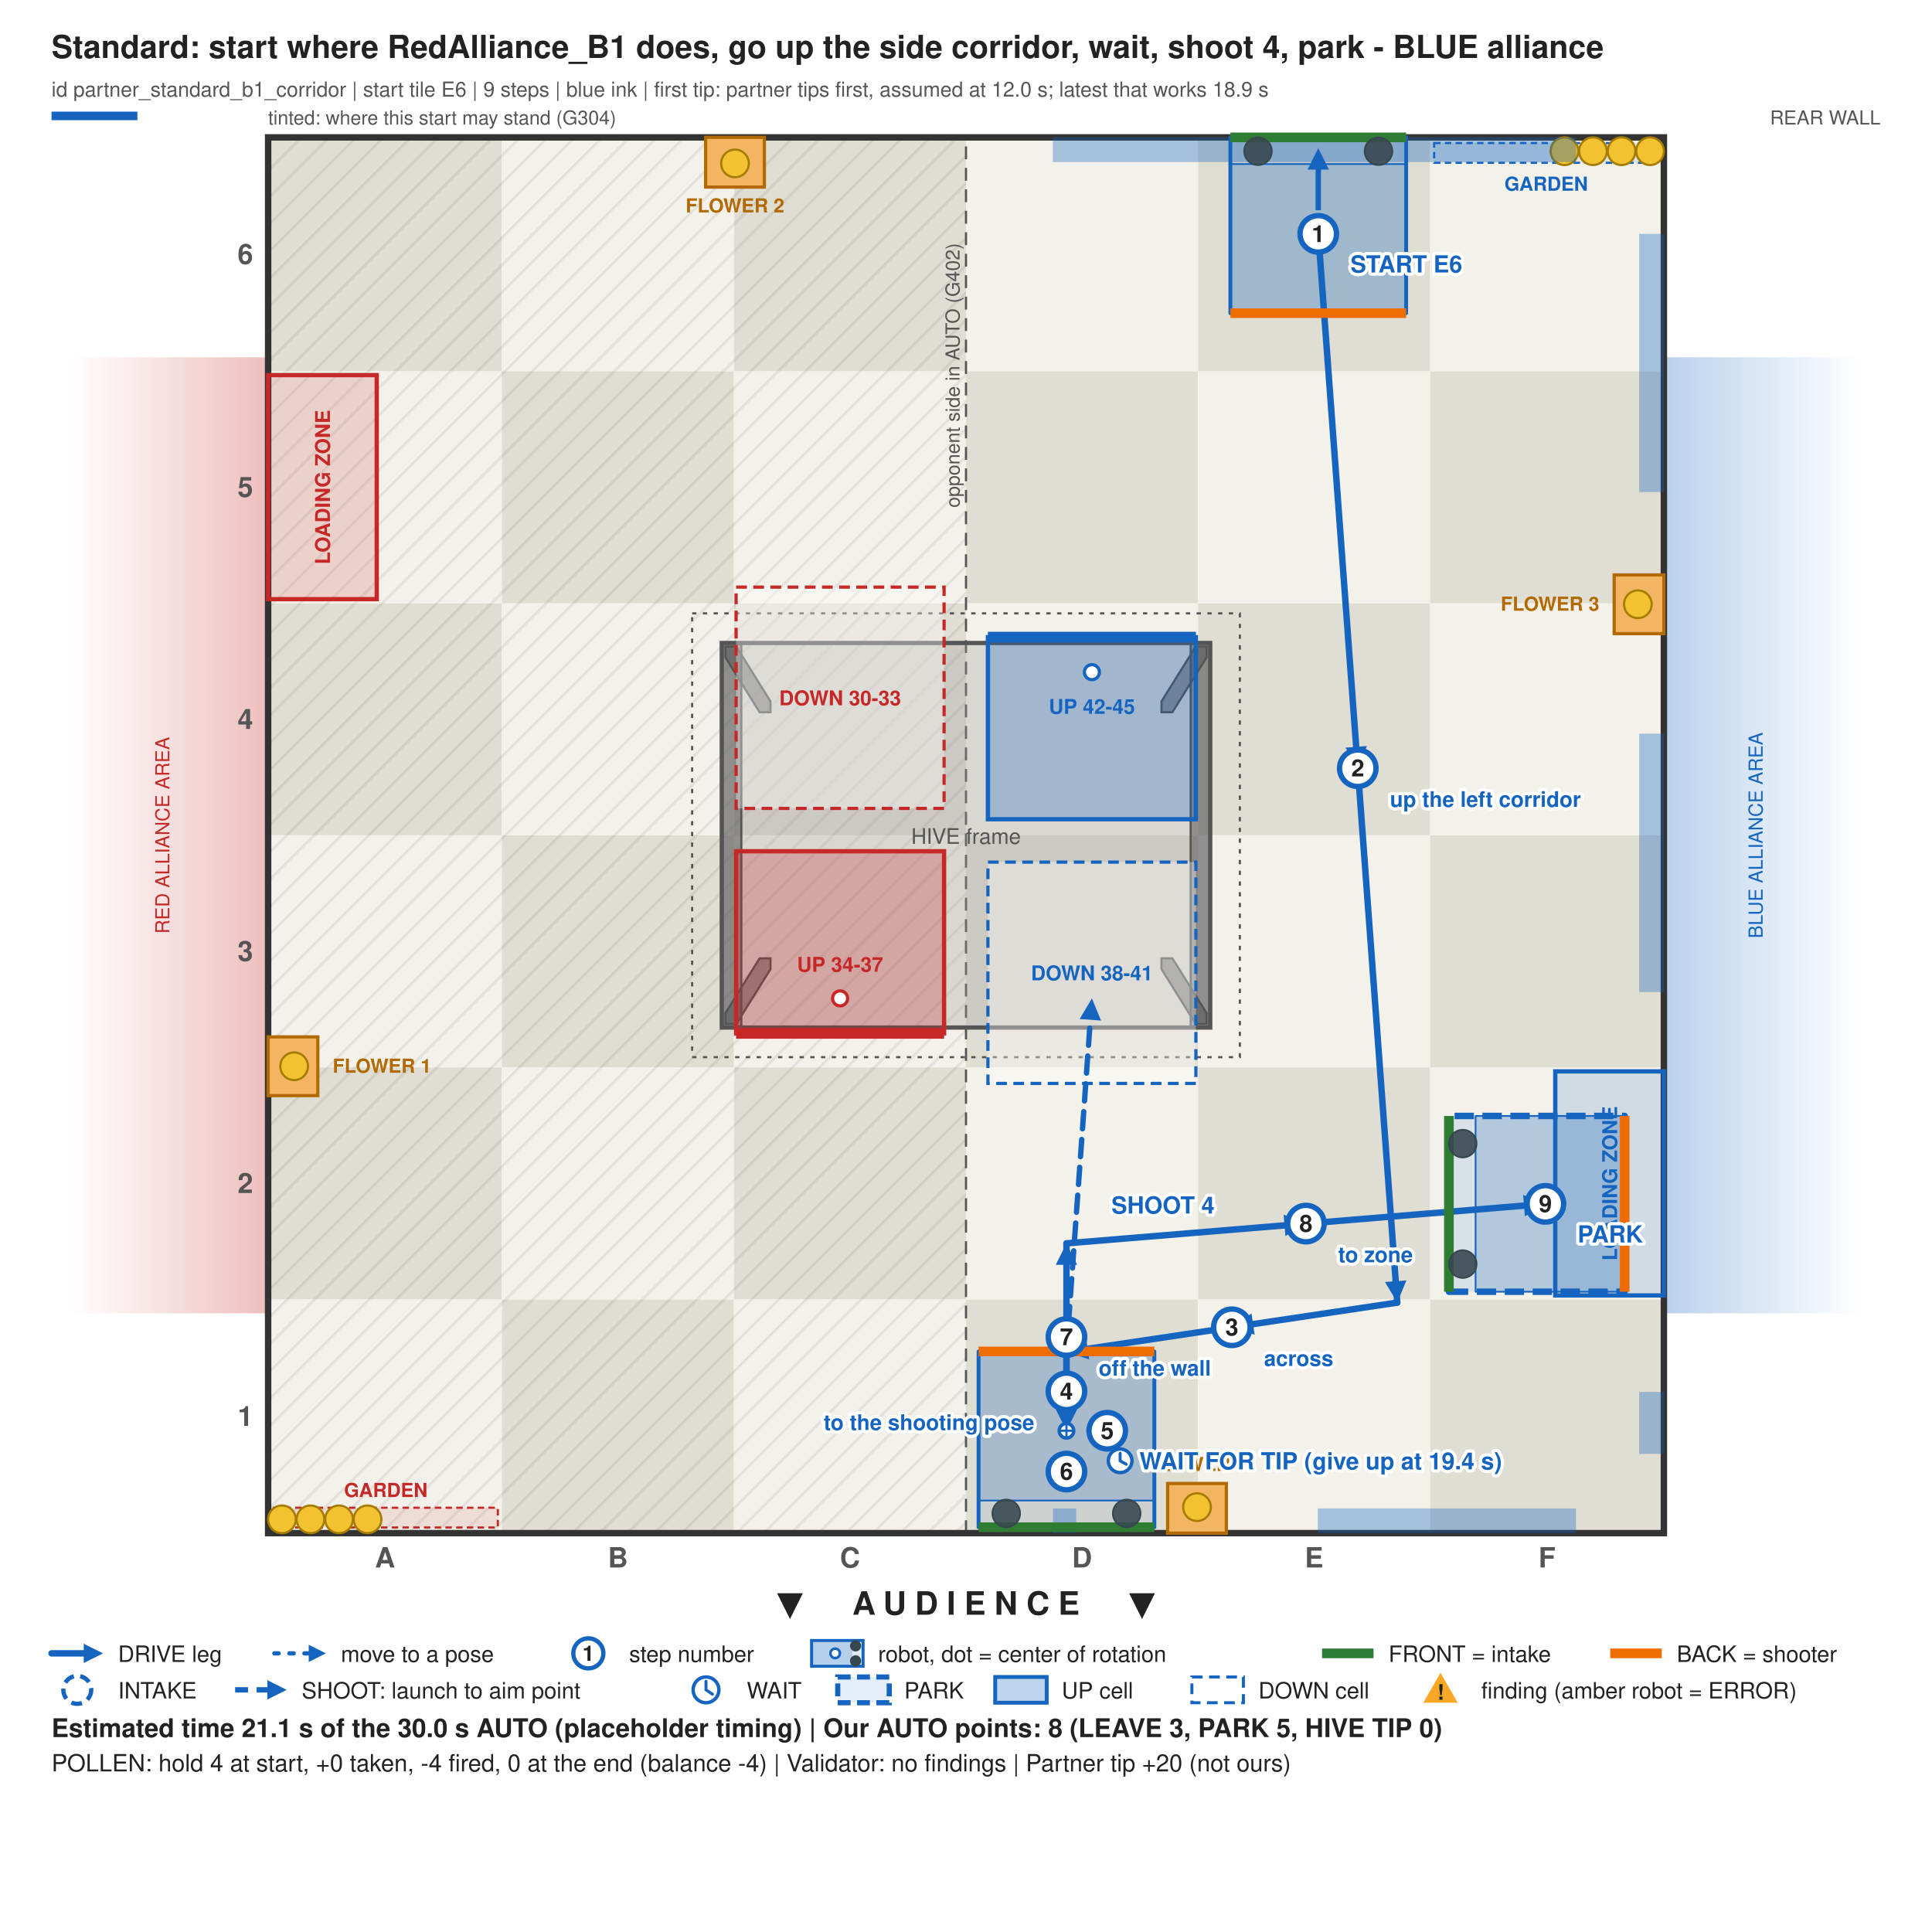
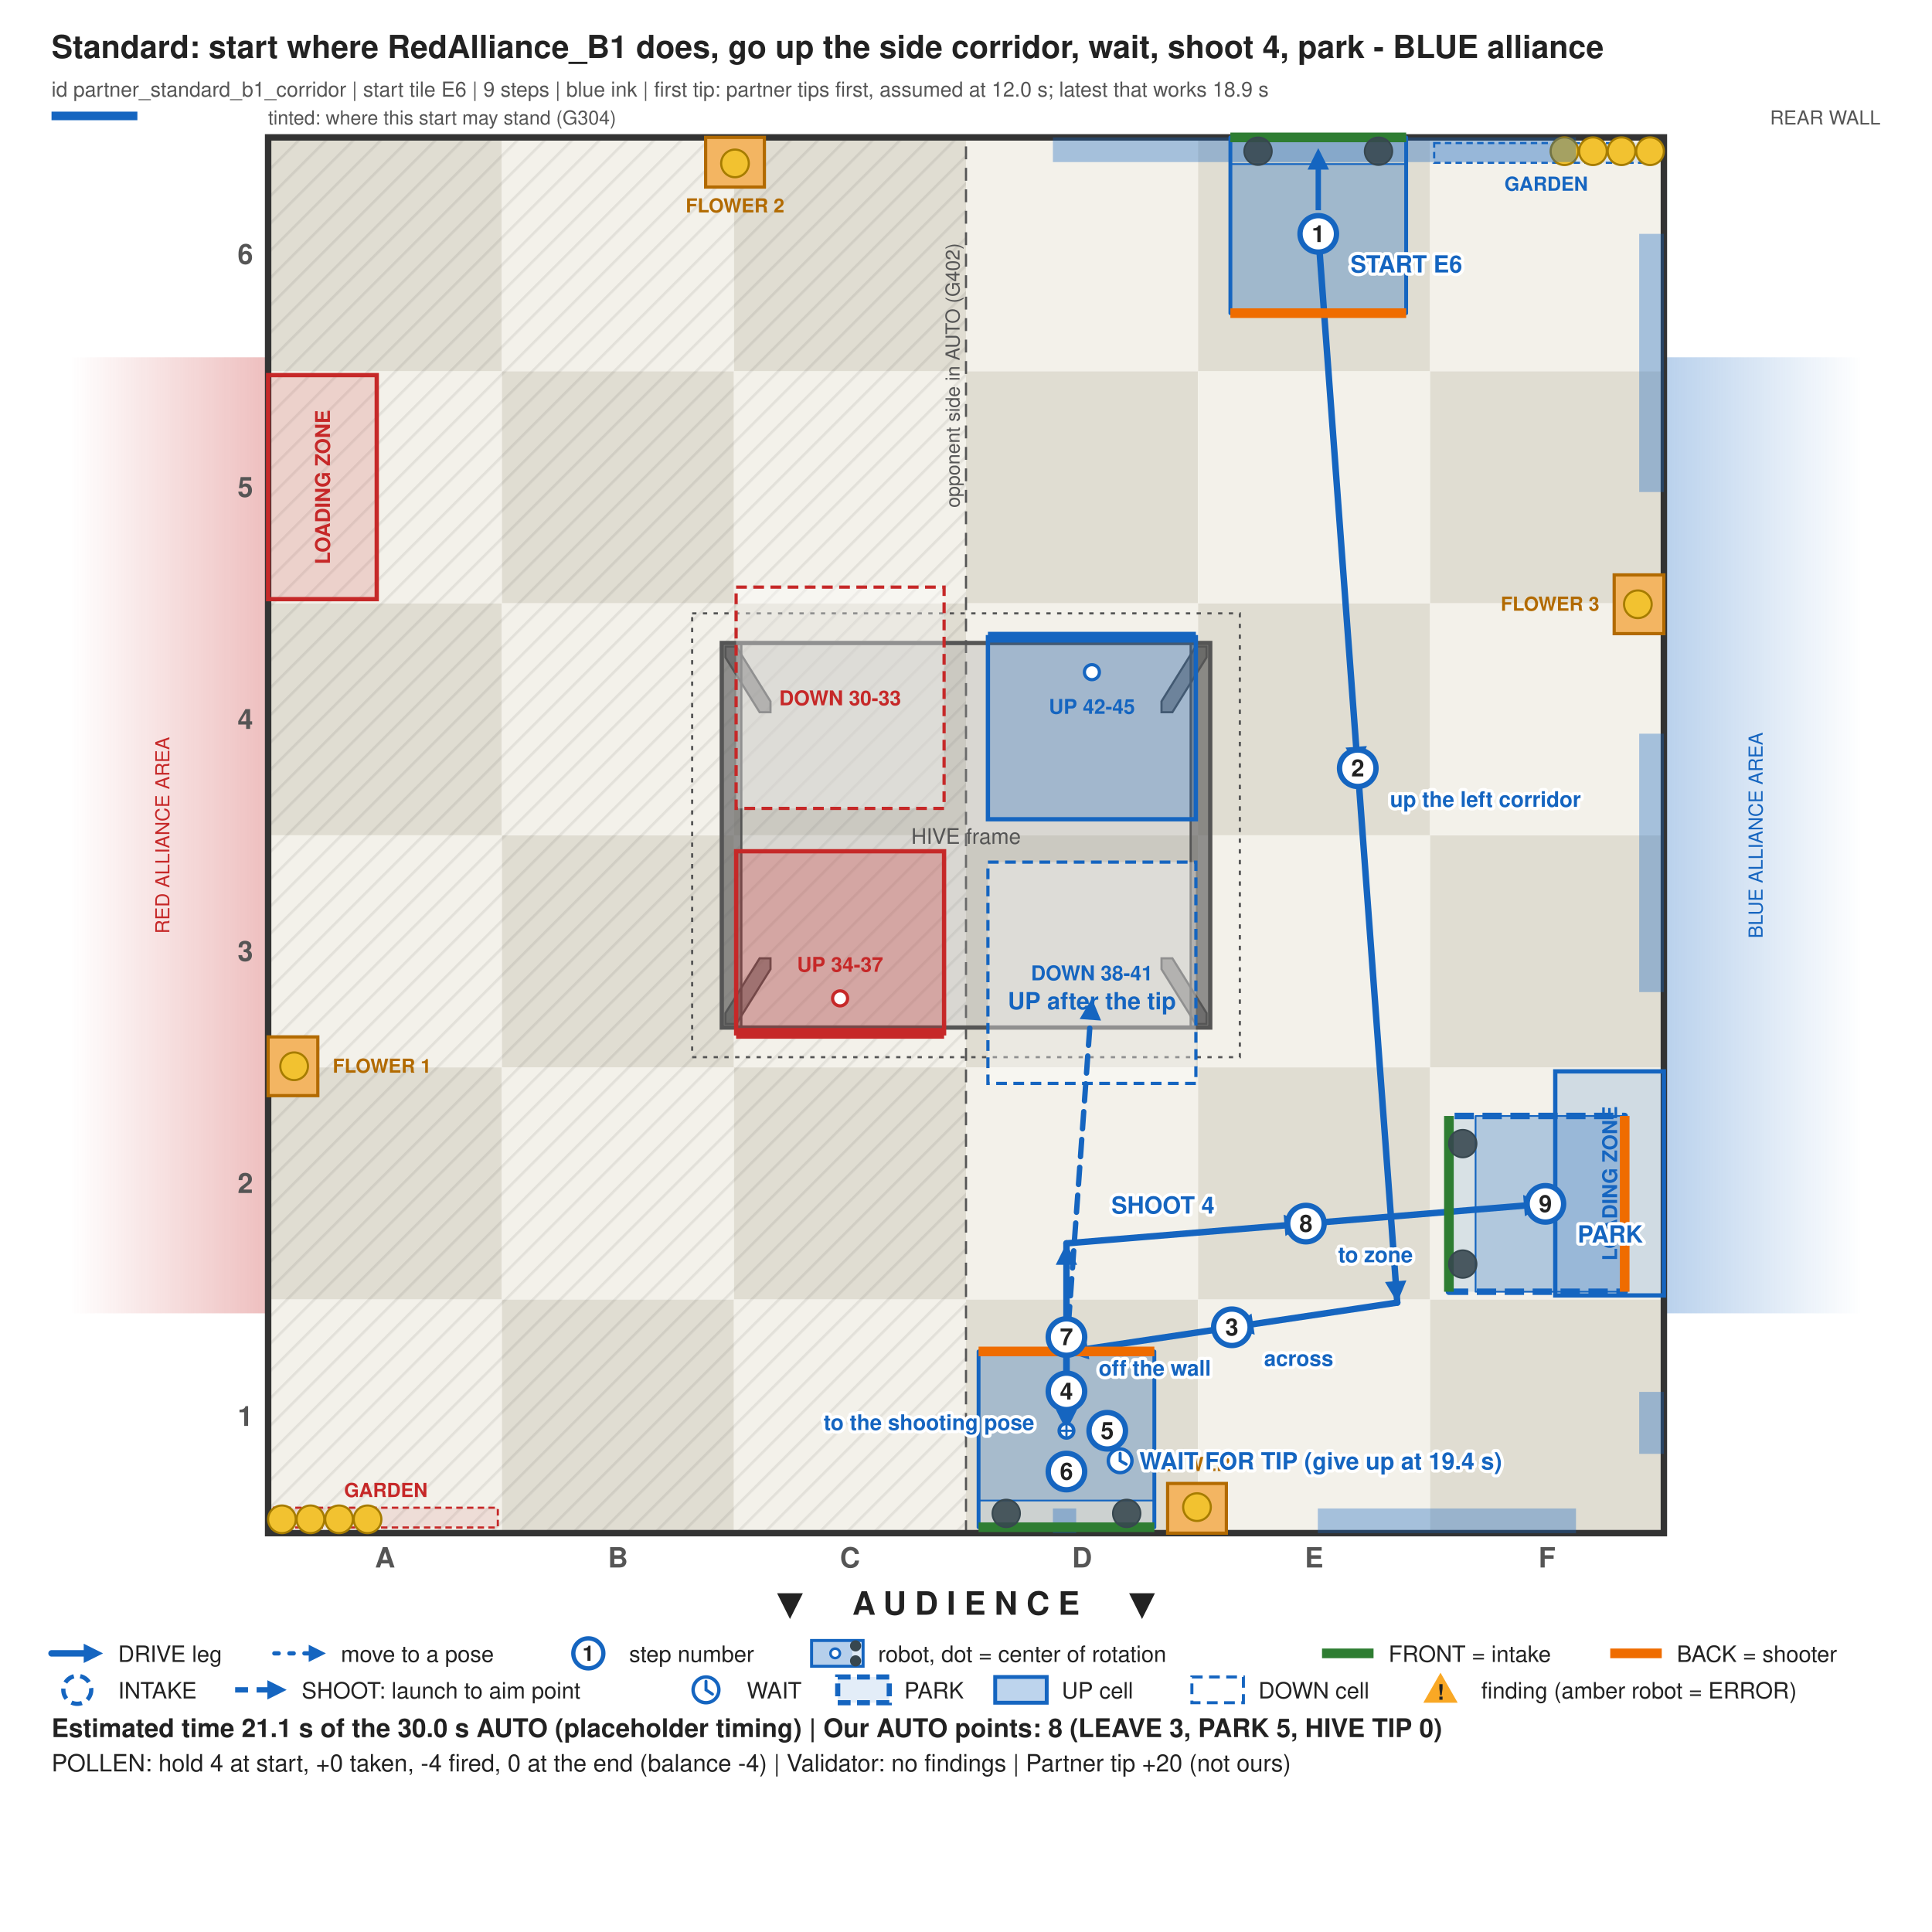
<svg xmlns="http://www.w3.org/2000/svg" viewBox="0 0 900 900" width="900" height="900" role="img" aria-labelledby="svg-title svg-desc" font-family="Helvetica, Arial, sans-serif">
  <defs>
    <linearGradient id="area-red" x1="1" y1="0" x2="0" y2="0">
      <stop offset="0" stop-color="#c62828" stop-opacity="0.30" />
      <stop offset="1" stop-color="#c62828" stop-opacity="0" />
    </linearGradient>
    <linearGradient id="area-blue" x1="0" y1="0" x2="1" y2="0">
      <stop offset="0" stop-color="#1565c0" stop-opacity="0.30" />
      <stop offset="1" stop-color="#1565c0" stop-opacity="0" />
    </linearGradient>
    <pattern id="opponent-hatch" width="9" height="9" patternUnits="userSpaceOnUse" patternTransform="rotate(45)">
      <line x1="0" y1="0" x2="0" y2="9" stroke="#000000" stroke-opacity="0.07" stroke-width="2.5" />
    </pattern>
  </defs>
  <rect id="background" x="0" y="0" width="900" height="900" fill="#ffffff" />
  <text id="title" x="24" y="27" font-size="14.77" font-weight="bold" fill="#222222">Standard: start where RedAlliance_B1 does, go up the side corridor, wait, shoot 4, park - BLUE alliance</text>
  <text id="subtitle" x="24" y="45" font-size="9.6" fill="#555555">id partner_standard_b1_corridor  |  start tile E6  |  9 steps  |  blue ink  |  first tip: partner tips first, assumed at 12.0 s; latest that works 18.9 s</text>
  <rect x="24" y="52" width="40" height="4" fill="#1565c0" />
  <g id="field">
    <rect class="alliance-area" data-alliance="RED" x="32.9" y="166.43" width="92" height="445.37" fill="url(#area-red)" />
    <rect class="alliance-area" data-alliance="BLUE" x="775.1" y="166.43" width="92" height="445.37" fill="url(#area-blue)" />
    <text x="78.9" y="389.12" font-size="9" fill="#c62828" text-anchor="middle" transform="rotate(-90 78.9 389.12)">RED ALLIANCE AREA</text>
    <text x="821.1" y="389.12" font-size="9" fill="#1565c0" text-anchor="middle" transform="rotate(-90 821.1 389.12)">BLUE ALLIANCE AREA</text>
    <rect class="tile" data-tile="A1" x="124.9" y="605.3" width="108.9" height="108.9" fill="#f3f1ea" />
    <rect class="tile" data-tile="A2" x="124.9" y="497.2" width="108.9" height="108.1" fill="#e0ddd2" />
    <rect class="tile" data-tile="A3" x="124.9" y="389.1" width="108.9" height="108.1" fill="#f3f1ea" />
    <rect class="tile" data-tile="A4" x="124.9" y="281" width="108.9" height="108.1" fill="#e0ddd2" />
    <rect class="tile" data-tile="A5" x="124.9" y="172.9" width="108.9" height="108.1" fill="#f3f1ea" />
    <rect class="tile" data-tile="A6" x="124.9" y="64" width="108.9" height="108.9" fill="#e0ddd2" />
    <rect class="tile" data-tile="B1" x="233.8" y="605.3" width="108.1" height="108.9" fill="#e0ddd2" />
    <rect class="tile" data-tile="B2" x="233.8" y="497.2" width="108.1" height="108.1" fill="#f3f1ea" />
    <rect class="tile" data-tile="B3" x="233.8" y="389.1" width="108.1" height="108.1" fill="#e0ddd2" />
    <rect class="tile" data-tile="B4" x="233.8" y="281" width="108.1" height="108.1" fill="#f3f1ea" />
    <rect class="tile" data-tile="B5" x="233.8" y="172.9" width="108.1" height="108.1" fill="#e0ddd2" />
    <rect class="tile" data-tile="B6" x="233.8" y="64" width="108.1" height="108.9" fill="#f3f1ea" />
    <rect class="tile" data-tile="C1" x="341.9" y="605.3" width="108.1" height="108.9" fill="#f3f1ea" />
    <rect class="tile" data-tile="C2" x="341.9" y="497.2" width="108.1" height="108.1" fill="#e0ddd2" />
    <rect class="tile" data-tile="C3" x="341.9" y="389.1" width="108.1" height="108.1" fill="#f3f1ea" />
    <rect class="tile" data-tile="C4" x="341.9" y="281" width="108.1" height="108.1" fill="#e0ddd2" />
    <rect class="tile" data-tile="C5" x="341.9" y="172.9" width="108.1" height="108.1" fill="#f3f1ea" />
    <rect class="tile" data-tile="C6" x="341.9" y="64" width="108.1" height="108.9" fill="#e0ddd2" />
    <rect class="tile" data-tile="D1" x="450" y="605.3" width="108.1" height="108.9" fill="#e0ddd2" />
    <rect class="tile" data-tile="D2" x="450" y="497.2" width="108.1" height="108.1" fill="#f3f1ea" />
    <rect class="tile" data-tile="D3" x="450" y="389.1" width="108.1" height="108.1" fill="#e0ddd2" />
    <rect class="tile" data-tile="D4" x="450" y="281" width="108.1" height="108.1" fill="#f3f1ea" />
    <rect class="tile" data-tile="D5" x="450" y="172.9" width="108.1" height="108.1" fill="#e0ddd2" />
    <rect class="tile" data-tile="D6" x="450" y="64" width="108.1" height="108.9" fill="#f3f1ea" />
    <rect class="tile" data-tile="E1" x="558.1" y="605.3" width="108.1" height="108.9" fill="#f3f1ea" />
    <rect class="tile" data-tile="E2" x="558.1" y="497.2" width="108.1" height="108.1" fill="#e0ddd2" />
    <rect class="tile" data-tile="E3" x="558.1" y="389.1" width="108.1" height="108.1" fill="#f3f1ea" />
    <rect class="tile" data-tile="E4" x="558.1" y="281" width="108.1" height="108.1" fill="#e0ddd2" />
    <rect class="tile" data-tile="E5" x="558.1" y="172.9" width="108.1" height="108.1" fill="#f3f1ea" />
    <rect class="tile" data-tile="E6" x="558.1" y="64" width="108.1" height="108.9" fill="#e0ddd2" />
    <rect class="tile" data-tile="F1" x="666.2" y="605.3" width="108.9" height="108.9" fill="#e0ddd2" />
    <rect class="tile" data-tile="F2" x="666.2" y="497.2" width="108.9" height="108.1" fill="#f3f1ea" />
    <rect class="tile" data-tile="F3" x="666.2" y="389.1" width="108.9" height="108.1" fill="#e0ddd2" />
    <rect class="tile" data-tile="F4" x="666.2" y="281" width="108.9" height="108.1" fill="#f3f1ea" />
    <rect class="tile" data-tile="F5" x="666.2" y="172.9" width="108.9" height="108.1" fill="#e0ddd2" />
    <rect class="tile" data-tile="F6" x="666.2" y="64" width="108.9" height="108.9" fill="#f3f1ea" />
    <rect id="opponent-side" x="124.9" y="64" width="325.1" height="650.2" fill="url(#opponent-hatch)" />
    <line id="side-line" x1="450" y1="714.2" x2="450" y2="64" stroke="#555555" stroke-width="1" stroke-dasharray="6 4" />
    <text id="opponent-label" x="447" y="174.86" font-size="9" fill="#555555" text-anchor="middle" transform="rotate(-90 447 174.86)">opponent side in AUTO (G402)</text>
    <text class="tile-label" x="179.35" y="730.2" font-size="13" font-weight="bold" text-anchor="middle" fill="#555555">A</text>
    <text class="tile-label" x="287.85" y="730.2" font-size="13" font-weight="bold" text-anchor="middle" fill="#555555">B</text>
    <text class="tile-label" x="395.95" y="730.2" font-size="13" font-weight="bold" text-anchor="middle" fill="#555555">C</text>
    <text class="tile-label" x="504.05" y="730.2" font-size="13" font-weight="bold" text-anchor="middle" fill="#555555">D</text>
    <text class="tile-label" x="612.15" y="730.2" font-size="13" font-weight="bold" text-anchor="middle" fill="#555555">E</text>
    <text class="tile-label" x="720.65" y="730.2" font-size="13" font-weight="bold" text-anchor="middle" fill="#555555">F</text>
    <text class="tile-label" x="117.9" y="664.25" font-size="13" font-weight="bold" text-anchor="end" fill="#555555">1</text>
    <text class="tile-label" x="117.9" y="555.75" font-size="13" font-weight="bold" text-anchor="end" fill="#555555">2</text>
    <text class="tile-label" x="117.9" y="447.65" font-size="13" font-weight="bold" text-anchor="end" fill="#555555">3</text>
    <text class="tile-label" x="117.9" y="339.55" font-size="13" font-weight="bold" text-anchor="end" fill="#555555">4</text>
    <text class="tile-label" x="117.9" y="231.45" font-size="13" font-weight="bold" text-anchor="end" fill="#555555">5</text>
    <text class="tile-label" x="117.9" y="122.95" font-size="13" font-weight="bold" text-anchor="end" fill="#555555">6</text>
    <rect id="field-border" x="124.9" y="64" width="650.2" height="650.2" fill="none" stroke="#333333" stroke-width="3" />
  </g>
  <g id="structures">
    <rect id="hive-frame" x="336.23" y="299.53" width="227.54" height="179.14" fill="#9a9a9a" fill-opacity="0.30" stroke="#555555" stroke-width="2" />
    <rect id="hive-keepout" x="322.43" y="285.73" width="255.14" height="206.74" fill="none" stroke="#555555" stroke-width="1" stroke-dasharray="2 3" />
    <g id="hive-solid">
      <polygon class="hive-foot" points="336.23,478.67 345.35,478.67 345.35,299.53 336.23,299.53" fill="#555555" fill-opacity="0.55" stroke="#555555" stroke-width="1" />
      <polygon class="hive-foot" points="554.65,478.67 563.77,478.67 563.77,299.53 554.65,299.53" fill="#555555" fill-opacity="0.55" stroke="#555555" stroke-width="1" />
      <polygon class="hive-foot" points="337.94,477.01 343,477.01 358.92,451.48 358.92,446.42 353.86,446.42 337.94,471.95" fill="#555555" fill-opacity="0.55" stroke="#555555" stroke-width="1" />
      <polygon class="hive-foot" points="337.94,306.25 353.86,331.78 358.92,331.78 358.92,326.72 343,301.19 337.94,301.19" fill="#555555" fill-opacity="0.55" stroke="#555555" stroke-width="1" />
      <polygon class="hive-foot" points="541.08,451.48 557,477.01 562.06,477.01 562.06,471.95 546.14,446.42 541.08,446.42" fill="#555555" fill-opacity="0.55" stroke="#555555" stroke-width="1" />
      <polygon class="hive-foot" points="541.08,331.78 546.14,331.78 562.06,306.25 562.06,301.19 557,301.19 541.08,326.72" fill="#555555" fill-opacity="0.55" stroke="#555555" stroke-width="1" />
    </g>
    <text x="450" y="393.1" font-size="10" fill="#555555" text-anchor="middle">HIVE frame</text>
    <g class="hive" data-alliance="RED">
      <g class="cell cell-down" data-alliance="RED" data-side="REAR">
        <rect x="342.91" y="273.5" width="96.88" height="103.09" fill="#ffffff" fill-opacity="0.35" stroke="#c62828" stroke-width="1.5" stroke-dasharray="5 3" />
        <text x="391.35" y="328.55" font-size="9.5" font-weight="bold" fill="#c62828" text-anchor="middle">DOWN 30-33</text>
      </g>
      <g class="cell cell-up" data-alliance="RED" data-side="AUDIENCE">
        <rect x="342.91" y="396.55" width="96.88" height="84.82" fill="#c62828" fill-opacity="0.28" stroke="#c62828" stroke-width="2" />
        <line class="cell-opening" x1="342.91" y1="481.38" x2="439.79" y2="481.38" stroke="#c62828" stroke-width="5" />
        <circle class="aim-point" cx="391.35" cy="465.08" r="3.5" fill="#ffffff" stroke="#c62828" stroke-width="1.5" />
        <text x="391.35" y="452.68" font-size="9.5" font-weight="bold" fill="#c62828" text-anchor="middle">UP 34-37</text>
      </g>
    </g>
    <g class="hive" data-alliance="BLUE">
      <g class="cell cell-down" data-alliance="BLUE" data-side="AUDIENCE">
        <rect x="460.21" y="401.61" width="96.88" height="103.09" fill="#ffffff" fill-opacity="0.35" stroke="#1565c0" stroke-width="1.5" stroke-dasharray="5 3" />
        <text x="508.65" y="456.66" font-size="9.5" font-weight="bold" fill="#1565c0" text-anchor="middle">DOWN 38-41</text>
+         <text class="cell-cue" x="508.65" y="470.16" font-size="11" font-weight="bold" fill="#1565c0" text-anchor="middle">UP after the tip</text>
      </g>
      <g class="cell cell-up" data-alliance="BLUE" data-side="REAR">
        <rect x="460.21" y="296.82" width="96.88" height="84.82" fill="#1565c0" fill-opacity="0.28" stroke="#1565c0" stroke-width="2" />
        <line class="cell-opening" x1="460.21" y1="296.82" x2="557.09" y2="296.82" stroke="#1565c0" stroke-width="5" />
        <circle class="aim-point" cx="508.65" cy="313.12" r="3.5" fill="#ffffff" stroke="#1565c0" stroke-width="1.5" />
        <text x="508.65" y="332.52" font-size="9.5" font-weight="bold" fill="#1565c0" text-anchor="middle">UP 42-45</text>
      </g>
    </g>
    <g class="flower" data-flower="1">
      <rect x="124.9" y="483.02" width="23.15" height="27.37" fill="#f3b562" stroke="#b26a00" stroke-width="1.5" />
      <circle cx="137.02" cy="496.71" r="6.44" fill="#f2c230" stroke="#a67c00" stroke-width="1" />
      <text x="154.95" y="499.71" font-size="9" fill="#b26a00" font-weight="bold" text-anchor="start">FLOWER 1</text>
    </g>
    <g class="flower" data-flower="2">
      <rect x="328.71" y="64" width="27.37" height="23.15" fill="#f3b562" stroke="#b26a00" stroke-width="1.5" />
      <circle cx="342.39" cy="76.12" r="6.44" fill="#f2c230" stroke="#a67c00" stroke-width="1" />
      <text x="342.39" y="98.95" font-size="9" fill="#b26a00" font-weight="bold" text-anchor="middle">FLOWER 2</text>
    </g>
    <g class="flower" data-flower="3">
      <rect x="751.95" y="267.81" width="23.15" height="27.37" fill="#f3b562" stroke="#b26a00" stroke-width="1.5" />
      <circle cx="762.98" cy="281.49" r="6.44" fill="#f2c230" stroke="#a67c00" stroke-width="1" />
      <text x="745.05" y="284.49" font-size="9" fill="#b26a00" font-weight="bold" text-anchor="end">FLOWER 3</text>
    </g>
    <g class="flower" data-flower="4">
      <rect x="543.92" y="691.05" width="27.37" height="23.15" fill="#f3b562" stroke="#b26a00" stroke-width="1.5" />
      <circle cx="557.61" cy="702.08" r="6.44" fill="#f2c230" stroke="#a67c00" stroke-width="1" />
      <text x="557.61" y="685.25" font-size="9" fill="#b26a00" font-weight="bold" text-anchor="middle">FLOWER 4</text>
    </g>
    <g class="garden" data-alliance="RED">
      <rect x="127.54" y="702.36" width="104.37" height="9.2" fill="#c62828" fill-opacity="0.10" stroke="#c62828" stroke-width="1" stroke-dasharray="3 2" />
      <circle class="pollen" cx="131.34" cy="707.76" r="6.44" fill="#f2c230" stroke="#a67c00" stroke-width="1" />
      <circle class="pollen" cx="144.63" cy="707.76" r="6.44" fill="#f2c230" stroke="#a67c00" stroke-width="1" />
      <circle class="pollen" cx="157.93" cy="707.76" r="6.44" fill="#f2c230" stroke="#a67c00" stroke-width="1" />
      <circle class="pollen" cx="171.22" cy="707.76" r="6.44" fill="#f2c230" stroke="#a67c00" stroke-width="1" />
      <text x="179.73" y="697.36" font-size="9" fill="#c62828" text-anchor="middle" font-weight="bold">GARDEN</text>
    </g>
    <g class="loading-zone" data-alliance="RED">
      <rect x="124.9" y="174.74" width="50.6" height="104.37" fill="#c62828" fill-opacity="0.16" stroke="#c62828" stroke-width="2" />
      <text x="150.2" y="230.43" font-size="9.5" font-weight="bold" fill="#c62828" text-anchor="middle" transform="rotate(-90 150.2 226.93)">LOADING ZONE</text>
    </g>
    <g class="garden" data-alliance="BLUE">
      <rect x="668.09" y="66.64" width="104.37" height="9.2" fill="#1565c0" fill-opacity="0.10" stroke="#1565c0" stroke-width="1" stroke-dasharray="3 2" />
      <circle class="pollen" cx="768.66" cy="70.44" r="6.44" fill="#f2c230" stroke="#a67c00" stroke-width="1" />
      <circle class="pollen" cx="755.37" cy="70.44" r="6.44" fill="#f2c230" stroke="#a67c00" stroke-width="1" />
      <circle class="pollen" cx="742.07" cy="70.44" r="6.44" fill="#f2c230" stroke="#a67c00" stroke-width="1" />
      <circle class="pollen" cx="728.78" cy="70.44" r="6.44" fill="#f2c230" stroke="#a67c00" stroke-width="1" />
      <text x="720.27" y="88.84" font-size="9" fill="#1565c0" text-anchor="middle" font-weight="bold">GARDEN</text>
    </g>
    <g class="loading-zone" data-alliance="BLUE">
      <rect x="724.5" y="499.09" width="50.6" height="104.37" fill="#1565c0" fill-opacity="0.16" stroke="#1565c0" stroke-width="2" />
      <text x="749.8" y="554.77" font-size="9.5" font-weight="bold" fill="#1565c0" text-anchor="middle" transform="rotate(-90 749.8 551.27)">LOADING ZONE</text>
    </g>
    <text id="audience-label" x="450" y="752.2" font-size="15" font-weight="bold" letter-spacing="4" text-anchor="middle" fill="#222222">AUDIENCE</text>
    <polygon class="compass-arrow" points="362,742.2 374,742.2 368,754.2" fill="#222222" />
    <polygon class="compass-arrow" points="526,742.2 538,742.2 532,754.2" fill="#222222" />
    <text x="876" y="58" font-size="9" fill="#555555" text-anchor="end">REAR WALL</text>
  </g>
  <g id="start-bands" data-heading="90">
    <rect class="start-band" data-wall="BLUE" data-from="8.03" data-to="14.3" x="763.6" y="648.4" width="11.5" height="28.86" fill="#1565c0" fill-opacity="0.35" />
    <rect class="start-band" data-wall="BLUE" data-from="54.79" data-to="80.96" x="763.6" y="341.78" width="11.5" height="120.37" fill="#1565c0" fill-opacity="0.35" />
    <rect class="start-band" data-wall="BLUE" data-from="105.43" data-to="131.58" x="763.6" y="108.94" width="11.5" height="120.27" fill="#1565c0" fill-opacity="0.35" />
    <rect class="start-band" data-wall="AUDIENCE" data-from="79.47" data-to="81.83" x="490.48" y="702.7" width="10.85" height="11.5" fill="#1565c0" fill-opacity="0.35" />
    <rect class="start-band" data-wall="AUDIENCE" data-from="106.3" data-to="132.45" x="613.89" y="702.7" width="120.27" height="11.5" fill="#1565c0" fill-opacity="0.35" />
    <rect class="start-band" data-wall="REAR" data-from="79.47" data-to="132.45" x="490.48" y="64" width="243.68" height="11.5" fill="#1565c0" fill-opacity="0.35" />
    <text class="start-band-label" x="124.9" y="58" font-size="9" fill="#555555">tinted: where this start may stand (G304)</text>
  </g>
  <g id="route" data-ink="#1565c0" data-alliance="BLUE" data-route="partner_standard_b1_corridor">
    <g class="drive-leg" data-step="2" data-mode="CONSTANT">
      <path class="leg" d="M 614.1 108.94 L 650.9 606.8" fill="none" stroke="#1565c0" stroke-width="3" stroke-linecap="round" stroke-linejoin="round" />
      <polygon class="arrowhead" points="632.5,357.87 626.78,348.27 636.75,347.53" fill="#1565c0" />
      <polygon class="arrowhead" points="650.9,606.8 645.18,597.2 655.15,596.46" fill="#1565c0" />
    </g>
    <g class="drive-leg" data-step="3" data-mode="CONSTANT">
      <path class="leg" d="M 650.9 606.8 L 496.8 629.8" fill="none" stroke="#1565c0" stroke-width="3" stroke-linecap="round" stroke-linejoin="round" />
      <polygon class="arrowhead" points="573.85,618.3 583,611.88 584.48,621.77" fill="#1565c0" />
      <polygon class="arrowhead" points="496.8,629.8 505.95,623.38 507.43,633.27" fill="#1565c0" />
    </g>
    <g class="drive-leg" data-step="4" data-mode="CONSTANT">
      <path class="leg" d="M 496.8 629.8 L 496.8 666.5" fill="none" stroke="#1565c0" stroke-width="3" stroke-linecap="round" stroke-linejoin="round" />
      <polygon class="arrowhead" points="496.8,666.5 491.8,656.5 501.8,656.5" fill="#1565c0" />
    </g>
    <g class="drive-leg" data-step="7" data-mode="CONSTANT">
      <path class="leg" d="M 496.8 666.5 L 496.8 579.2" fill="none" stroke="#1565c0" stroke-width="3" stroke-linecap="round" stroke-linejoin="round" />
      <polygon class="arrowhead" points="496.8,579.2 501.8,589.2 491.8,589.2" fill="#1565c0" />
    </g>
    <g class="drive-leg" data-step="8" data-mode="LINEAR">
      <path class="leg" d="M 496.8 579.2 L 719.9 560.8" fill="none" stroke="#1565c0" stroke-width="3" stroke-linecap="round" stroke-linejoin="round" />
      <polygon class="arrowhead" points="608.35,570 598.8,575.81 597.97,565.84" fill="#1565c0" />
      <polygon class="arrowhead" points="719.9,560.8 710.35,566.61 709.52,556.64" fill="#1565c0" />
    </g>
    <g id="start-footprint" class="footprint start" data-step="1">
      <polygon class="outline" points="573.16,64 573.16,145.88 655.04,145.88 655.04,64" fill="#1565c0" fill-opacity="0.14" stroke="#1565c0" stroke-width="1.8" stroke-linejoin="round" />
      <polygon class="chassis" points="573.16,76.42 573.16,145.88 655.04,145.88 655.04,76.42" fill="#1565c0" fill-opacity="0.2" stroke="#1565c0" stroke-width="0.8" stroke-linejoin="round" />
      <line class="front-edge" x1="573.16" y1="64" x2="655.04" y2="64" stroke="#2e7d32" stroke-width="4.5" />
      <line class="back-edge" x1="573.16" y1="145.88" x2="655.04" y2="145.88" stroke="#ef6c00" stroke-width="4.5" />
      <circle class="wheel" data-wheel="LEFT" cx="586.04" cy="70.44" r="6.44" fill="#37474f" fill-opacity="0.88" stroke="#37474f" stroke-width="0.8" />
      <circle class="wheel" data-wheel="RIGHT" cx="642.16" cy="70.44" r="6.44" fill="#37474f" fill-opacity="0.88" stroke="#37474f" stroke-width="0.8" />
      <g class="pose-point" data-x="106.35" data-y="131.58">
        <circle cx="614.1" cy="108.94" r="3.4" fill="#ffffff" fill-opacity="0.92" stroke="#1565c0" stroke-width="1.6" />
        <line x1="610.7" y1="108.94" x2="617.5" y2="108.94" stroke="#1565c0" stroke-width="1" />
        <line x1="614.1" y1="105.54" x2="614.1" y2="112.34" stroke="#1565c0" stroke-width="1" />
      </g>
      <line class="heading-arrow" x1="614.1" y1="97.94" x2="614.1" y2="77" stroke="#1565c0" stroke-width="2.5" />
      <polygon class="arrowhead" points="614.1,69 619.1,79 609.1,79" fill="#1565c0" />
    </g>
    <g class="shoot-pose" data-step="6" data-nominal="false">
      <polygon class="outline" points="537.74,711.44 537.74,629.56 455.86,629.56 455.86,711.44" fill="#1565c0" fill-opacity="0.1" stroke="#1565c0" stroke-width="1.8" stroke-linejoin="round" />
      <polygon class="chassis" points="537.74,699.02 537.74,629.56 455.86,629.56 455.86,699.02" fill="#1565c0" fill-opacity="0.2" stroke="#1565c0" stroke-width="0.8" stroke-linejoin="round" />
      <line class="front-edge" x1="537.74" y1="711.44" x2="455.86" y2="711.44" stroke="#2e7d32" stroke-width="4.5" />
      <line class="back-edge" x1="537.74" y1="629.56" x2="455.86" y2="629.56" stroke="#ef6c00" stroke-width="4.5" />
      <circle class="wheel" data-wheel="LEFT" cx="524.86" cy="705" r="6.44" fill="#37474f" fill-opacity="0.88" stroke="#37474f" stroke-width="0.8" />
      <circle class="wheel" data-wheel="RIGHT" cx="468.74" cy="705" r="6.44" fill="#37474f" fill-opacity="0.88" stroke="#37474f" stroke-width="0.8" />
      <g class="pose-point" data-x="80.85" data-y="10.37">
        <circle cx="496.8" cy="666.5" r="3.4" fill="#ffffff" fill-opacity="0.92" stroke="#1565c0" stroke-width="1.6" />
        <line x1="493.4" y1="666.5" x2="500.2" y2="666.5" stroke="#1565c0" stroke-width="1" />
        <line x1="496.8" y1="663.1" x2="496.8" y2="669.9" stroke="#1565c0" stroke-width="1" />
      </g>
      <line class="shot" x1="496.8" y1="629.56" x2="508" y2="474.06" stroke="#1565c0" stroke-width="2.5" stroke-dasharray="8 5" stroke-linecap="round" />
      <polygon class="arrowhead" points="508.65,465.08 512.92,475.42 502.94,474.7" fill="#1565c0" />
    </g>
    <g class="park-outline" data-step="9">
      <polygon class="outline" points="674.96,601.74 756.84,601.74 756.84,519.86 674.96,519.86" fill="#1565c0" fill-opacity="0.12" stroke="#1565c0" stroke-width="3" stroke-dasharray="9 4" stroke-linejoin="round" />
      <polygon class="chassis" points="687.38,601.74 756.84,601.74 756.84,519.86 687.38,519.86" fill="#1565c0" fill-opacity="0.2" stroke="#1565c0" stroke-width="0.8" stroke-linejoin="round" />
      <line class="front-edge" x1="674.96" y1="601.74" x2="674.96" y2="519.86" stroke="#2e7d32" stroke-width="4.5" />
      <line class="back-edge" x1="756.84" y1="601.74" x2="756.84" y2="519.86" stroke="#ef6c00" stroke-width="4.5" />
      <circle class="wheel" data-wheel="LEFT" cx="681.4" cy="588.86" r="6.44" fill="#37474f" fill-opacity="0.88" stroke="#37474f" stroke-width="0.8" />
      <circle class="wheel" data-wheel="RIGHT" cx="681.4" cy="532.74" r="6.44" fill="#37474f" fill-opacity="0.88" stroke="#37474f" stroke-width="0.8" />
      <g class="pose-point" data-x="129.35" data-y="33.35">
        <circle cx="719.9" cy="560.8" r="3.4" fill="#ffffff" fill-opacity="0.92" stroke="#1565c0" stroke-width="1.6" />
        <line x1="716.5" y1="560.8" x2="723.3" y2="560.8" stroke="#1565c0" stroke-width="1" />
        <line x1="719.9" y1="557.4" x2="719.9" y2="564.2" stroke="#1565c0" stroke-width="1" />
      </g>
    </g>
    <g id="badges">
      <g class="badge" data-step="1" data-kind="START">
        <circle cx="614.1" cy="108.94" r="8.5" fill="#ffffff" stroke="#1565c0" stroke-width="2.5" />
        <text x="614.1" y="112.74" font-size="11" font-weight="bold" text-anchor="middle" fill="#222222">1</text>
      </g>
      <g class="badge" data-step="2" data-kind="DRIVE">
        <circle cx="632.5" cy="357.87" r="8.5" fill="#ffffff" stroke="#1565c0" stroke-width="2.5" />
        <text x="632.5" y="361.67" font-size="11" font-weight="bold" text-anchor="middle" fill="#222222">2</text>
      </g>
      <g class="badge" data-step="3" data-kind="DRIVE">
        <circle cx="573.85" cy="618.3" r="8.5" fill="#ffffff" stroke="#1565c0" stroke-width="2.5" />
        <text x="573.85" y="622.1" font-size="11" font-weight="bold" text-anchor="middle" fill="#222222">3</text>
      </g>
      <g class="badge" data-step="4" data-kind="DRIVE">
        <circle cx="496.8" cy="648.15" r="8.5" fill="#ffffff" stroke="#1565c0" stroke-width="2.5" />
        <text x="496.8" y="651.95" font-size="11" font-weight="bold" text-anchor="middle" fill="#222222">4</text>
      </g>
      <g class="badge" data-step="5" data-kind="WAIT_FOR_TIP">
        <circle cx="515.8" cy="666.5" r="8.5" fill="#ffffff" stroke="#1565c0" stroke-width="2.5" />
        <text x="515.8" y="670.3" font-size="11" font-weight="bold" text-anchor="middle" fill="#222222">5</text>
      </g>
      <g class="badge" data-step="6" data-kind="SHOOT">
        <circle cx="496.8" cy="685.5" r="8.5" fill="#ffffff" stroke="#1565c0" stroke-width="2.5" />
        <text x="496.8" y="689.3" font-size="11" font-weight="bold" text-anchor="middle" fill="#222222">6</text>
      </g>
      <g class="badge" data-step="7" data-kind="DRIVE">
        <circle cx="496.8" cy="622.85" r="8.5" fill="#ffffff" stroke="#1565c0" stroke-width="2.5" />
        <text x="496.8" y="626.65" font-size="11" font-weight="bold" text-anchor="middle" fill="#222222">7</text>
      </g>
      <g class="badge" data-step="8" data-kind="DRIVE">
        <circle cx="608.35" cy="570" r="8.5" fill="#ffffff" stroke="#1565c0" stroke-width="2.5" />
        <text x="608.35" y="573.8" font-size="11" font-weight="bold" text-anchor="middle" fill="#222222">8</text>
      </g>
      <g class="badge" data-step="9" data-kind="PARK">
        <circle cx="719.9" cy="560.8" r="8.5" fill="#ffffff" stroke="#1565c0" stroke-width="2.5" />
        <text x="719.9" y="564.6" font-size="11" font-weight="bold" text-anchor="middle" fill="#222222">9</text>
      </g>
    </g>
    <g id="step-labels">
      <text class="step-label" x="629.1" y="126.94" font-size="11" font-weight="bold" fill="#1565c0" text-anchor="start" stroke="#ffffff" stroke-width="3" stroke-linejoin="round" paint-order="stroke">START E6</text>
      <text class="step-label" x="647.5" y="375.87" font-size="10" font-weight="bold" fill="#1565c0" text-anchor="start" stroke="#ffffff" stroke-width="3" stroke-linejoin="round" paint-order="stroke">up the left corridor</text>
      <text class="step-label" x="588.85" y="636.3" font-size="10" font-weight="bold" fill="#1565c0" text-anchor="start" stroke="#ffffff" stroke-width="3" stroke-linejoin="round" paint-order="stroke">across</text>
      <text class="step-label" x="481.8" y="666.15" font-size="10" font-weight="bold" fill="#1565c0" text-anchor="end" stroke="#ffffff" stroke-width="3" stroke-linejoin="round" paint-order="stroke">to the shooting pose</text>
      <g class="clock">
        <circle cx="521.8" cy="680.5" r="5.5" fill="#ffffff" stroke="#1565c0" stroke-width="1.6" />
        <polyline points="521.8,677 521.8,680.5 524.6,682.1" fill="none" stroke="#1565c0" stroke-width="1.4" stroke-linecap="round" />
      </g>
      <text class="step-label" x="530.8" y="684.5" font-size="11" font-weight="bold" fill="#1565c0" text-anchor="start" stroke="#ffffff" stroke-width="3" stroke-linejoin="round" paint-order="stroke">WAIT FOR TIP (give up at 19.4 s)</text>
      <text class="step-label" x="517.73" y="565.32" font-size="11" font-weight="bold" fill="#1565c0" text-anchor="start" stroke="#ffffff" stroke-width="3" stroke-linejoin="round" paint-order="stroke">SHOOT 4</text>
      <text class="step-label" x="511.8" y="640.85" font-size="10" font-weight="bold" fill="#1565c0" text-anchor="start" stroke="#ffffff" stroke-width="3" stroke-linejoin="round" paint-order="stroke">off the wall</text>
      <text class="step-label" x="623.35" y="588" font-size="10" font-weight="bold" fill="#1565c0" text-anchor="start" stroke="#ffffff" stroke-width="3" stroke-linejoin="round" paint-order="stroke">to zone</text>
      <text class="step-label" x="734.9" y="578.8" font-size="11" font-weight="bold" fill="#1565c0" text-anchor="start" stroke="#ffffff" stroke-width="3" stroke-linejoin="round" paint-order="stroke">PARK</text>
    </g>
    <g id="issue-marks">
</g>
  </g>
  <g id="legend">
    <g class="legend-item" data-icon="drive">
      <line x1="24" y1="770.2" x2="40" y2="770.2" stroke="#1565c0" stroke-width="3" stroke-linecap="round" />
      <polygon class="arrowhead" points="48,770.2 39,774.7 39,765.7" fill="#1565c0" />
      <text x="55" y="774.2" font-size="10.5" fill="#222222">DRIVE leg</text>
    </g>
    <g class="legend-item" data-icon="approach">
      <line x1="127.81" y1="770.2" x2="143.81" y2="770.2" stroke="#1565c0" stroke-width="2" stroke-dasharray="2 5" stroke-linecap="round" />
      <polygon class="arrowhead" points="151.81,770.2 143.81,774.2 143.81,766.2" fill="#1565c0" />
      <text x="158.81" y="774.2" font-size="10.5" fill="#222222">move to a pose</text>
    </g>
    <g class="legend-item" data-icon="badge">
      <circle cx="274.07" cy="770.2" r="7" fill="#ffffff" stroke="#1565c0" stroke-width="2" />
      <text x="274.07" y="773.7" font-size="10" font-weight="bold" text-anchor="middle" fill="#222222">1</text>
      <text x="293.07" y="774.2" font-size="10.5" fill="#222222">step number</text>
    </g>
    <g class="legend-item" data-icon="robot">
      <rect x="378.06" y="764.2" width="24" height="12" fill="#1565c0" fill-opacity="0.14" stroke="#1565c0" stroke-width="1.4" />
      <rect x="378.06" y="764.2" width="19" height="12" fill="#1565c0" fill-opacity="0.2" />
      <circle cx="398.56" cy="766.7" r="2.6" fill="#37474f" />
      <circle cx="398.56" cy="773.7" r="2.6" fill="#37474f" />
      <circle cx="389.06" cy="770.2" r="2.2" fill="#ffffff" stroke="#1565c0" stroke-width="1.2" />
      <text x="409.06" y="774.2" font-size="10.5" fill="#222222">robot, dot = center of rotation</text>
    </g>
    <g class="legend-item" data-icon="front">
      <line x1="615.85" y1="770.2" x2="639.85" y2="770.2" stroke="#2e7d32" stroke-width="4.5" />
      <text x="646.85" y="774.2" font-size="10.5" fill="#222222">FRONT = intake</text>
    </g>
    <g class="legend-item" data-icon="back">
      <line x1="750.11" y1="770.2" x2="774.11" y2="770.2" stroke="#ef6c00" stroke-width="4.5" />
      <text x="781.11" y="774.2" font-size="10.5" fill="#222222">BACK = shooter</text>
    </g>
    <g class="legend-item" data-icon="intake">
      <circle cx="36" cy="787.2" r="6.5" fill="none" stroke="#1565c0" stroke-width="2" stroke-dasharray="5 3" />
      <text x="55" y="791.2" font-size="10.5" fill="#222222">INTAKE</text>
    </g>
    <g class="legend-item" data-icon="shoot">
      <line x1="109.54" y1="787.2" x2="125.54" y2="787.2" stroke="#1565c0" stroke-width="2.5" stroke-dasharray="6 4" />
      <polygon class="arrowhead" points="133.54,787.2 124.54,791.7 124.54,782.7" fill="#1565c0" />
      <text x="140.54" y="791.2" font-size="10.5" fill="#222222">SHOOT: launch to aim point</text>
    </g>
    <g class="legend-item" data-icon="wait">
      <circle cx="328.88" cy="787.2" r="6" fill="#ffffff" stroke="#1565c0" stroke-width="1.6" />
      <polyline points="328.88,783.2 328.88,787.2 331.88,789.2" fill="none" stroke="#1565c0" stroke-width="1.4" stroke-linecap="round" />
      <text x="347.88" y="791.2" font-size="10.5" fill="#222222">WAIT</text>
    </g>
    <g class="legend-item" data-icon="park">
      <rect x="390.24" y="781.2" width="24" height="12" fill="#1565c0" fill-opacity="0.12" stroke="#1565c0" stroke-width="2.4" stroke-dasharray="6 3" />
      <text x="421.24" y="791.2" font-size="10.5" fill="#222222">PARK</text>
    </g>
    <g class="legend-item" data-icon="up">
      <rect x="463.6" y="781.2" width="24" height="12" fill="#1565c0" fill-opacity="0.28" stroke="#1565c0" stroke-width="1.8" />
      <text x="494.6" y="791.2" font-size="10.5" fill="#222222">UP cell</text>
    </g>
    <g class="legend-item" data-icon="down">
      <rect x="555.23" y="781.2" width="24" height="12" fill="#ffffff" fill-opacity="0.35" stroke="#1565c0" stroke-width="1.4" stroke-dasharray="5 3" />
      <text x="586.23" y="791.2" font-size="10.5" fill="#222222">DOWN cell</text>
    </g>
    <g class="legend-item" data-icon="issue">
      <polygon points="671.04,779.2 679.04,793.2 663.04,793.2" fill="#f9a825" />
      <text x="671.04" y="791.8" font-size="10" font-weight="bold" text-anchor="middle" fill="#222222">!</text>
      <text x="690.04" y="791.2" font-size="10.5" fill="#222222">finding (amber robot = ERROR)</text>
    </g>
  </g>
  <g id="footer">
    <text id="footer-metrics" x="24" y="809.2" font-size="12" font-weight="bold" fill="#222222">Estimated time 21.1 s of the 30.0 s AUTO (placeholder timing)   |   Our AUTO points: 8  (LEAVE 3, PARK 5, HIVE TIP 0)</text>
    <text id="footer-pollen" x="24" y="825.2" font-size="11.1" fill="#222222">POLLEN: hold 4 at start, +0 taken, -4 fired, 0 at the end (balance -4)   |   Validator: no findings   |   Partner tip +20 (not ours)</text>
  </g>
</svg>
